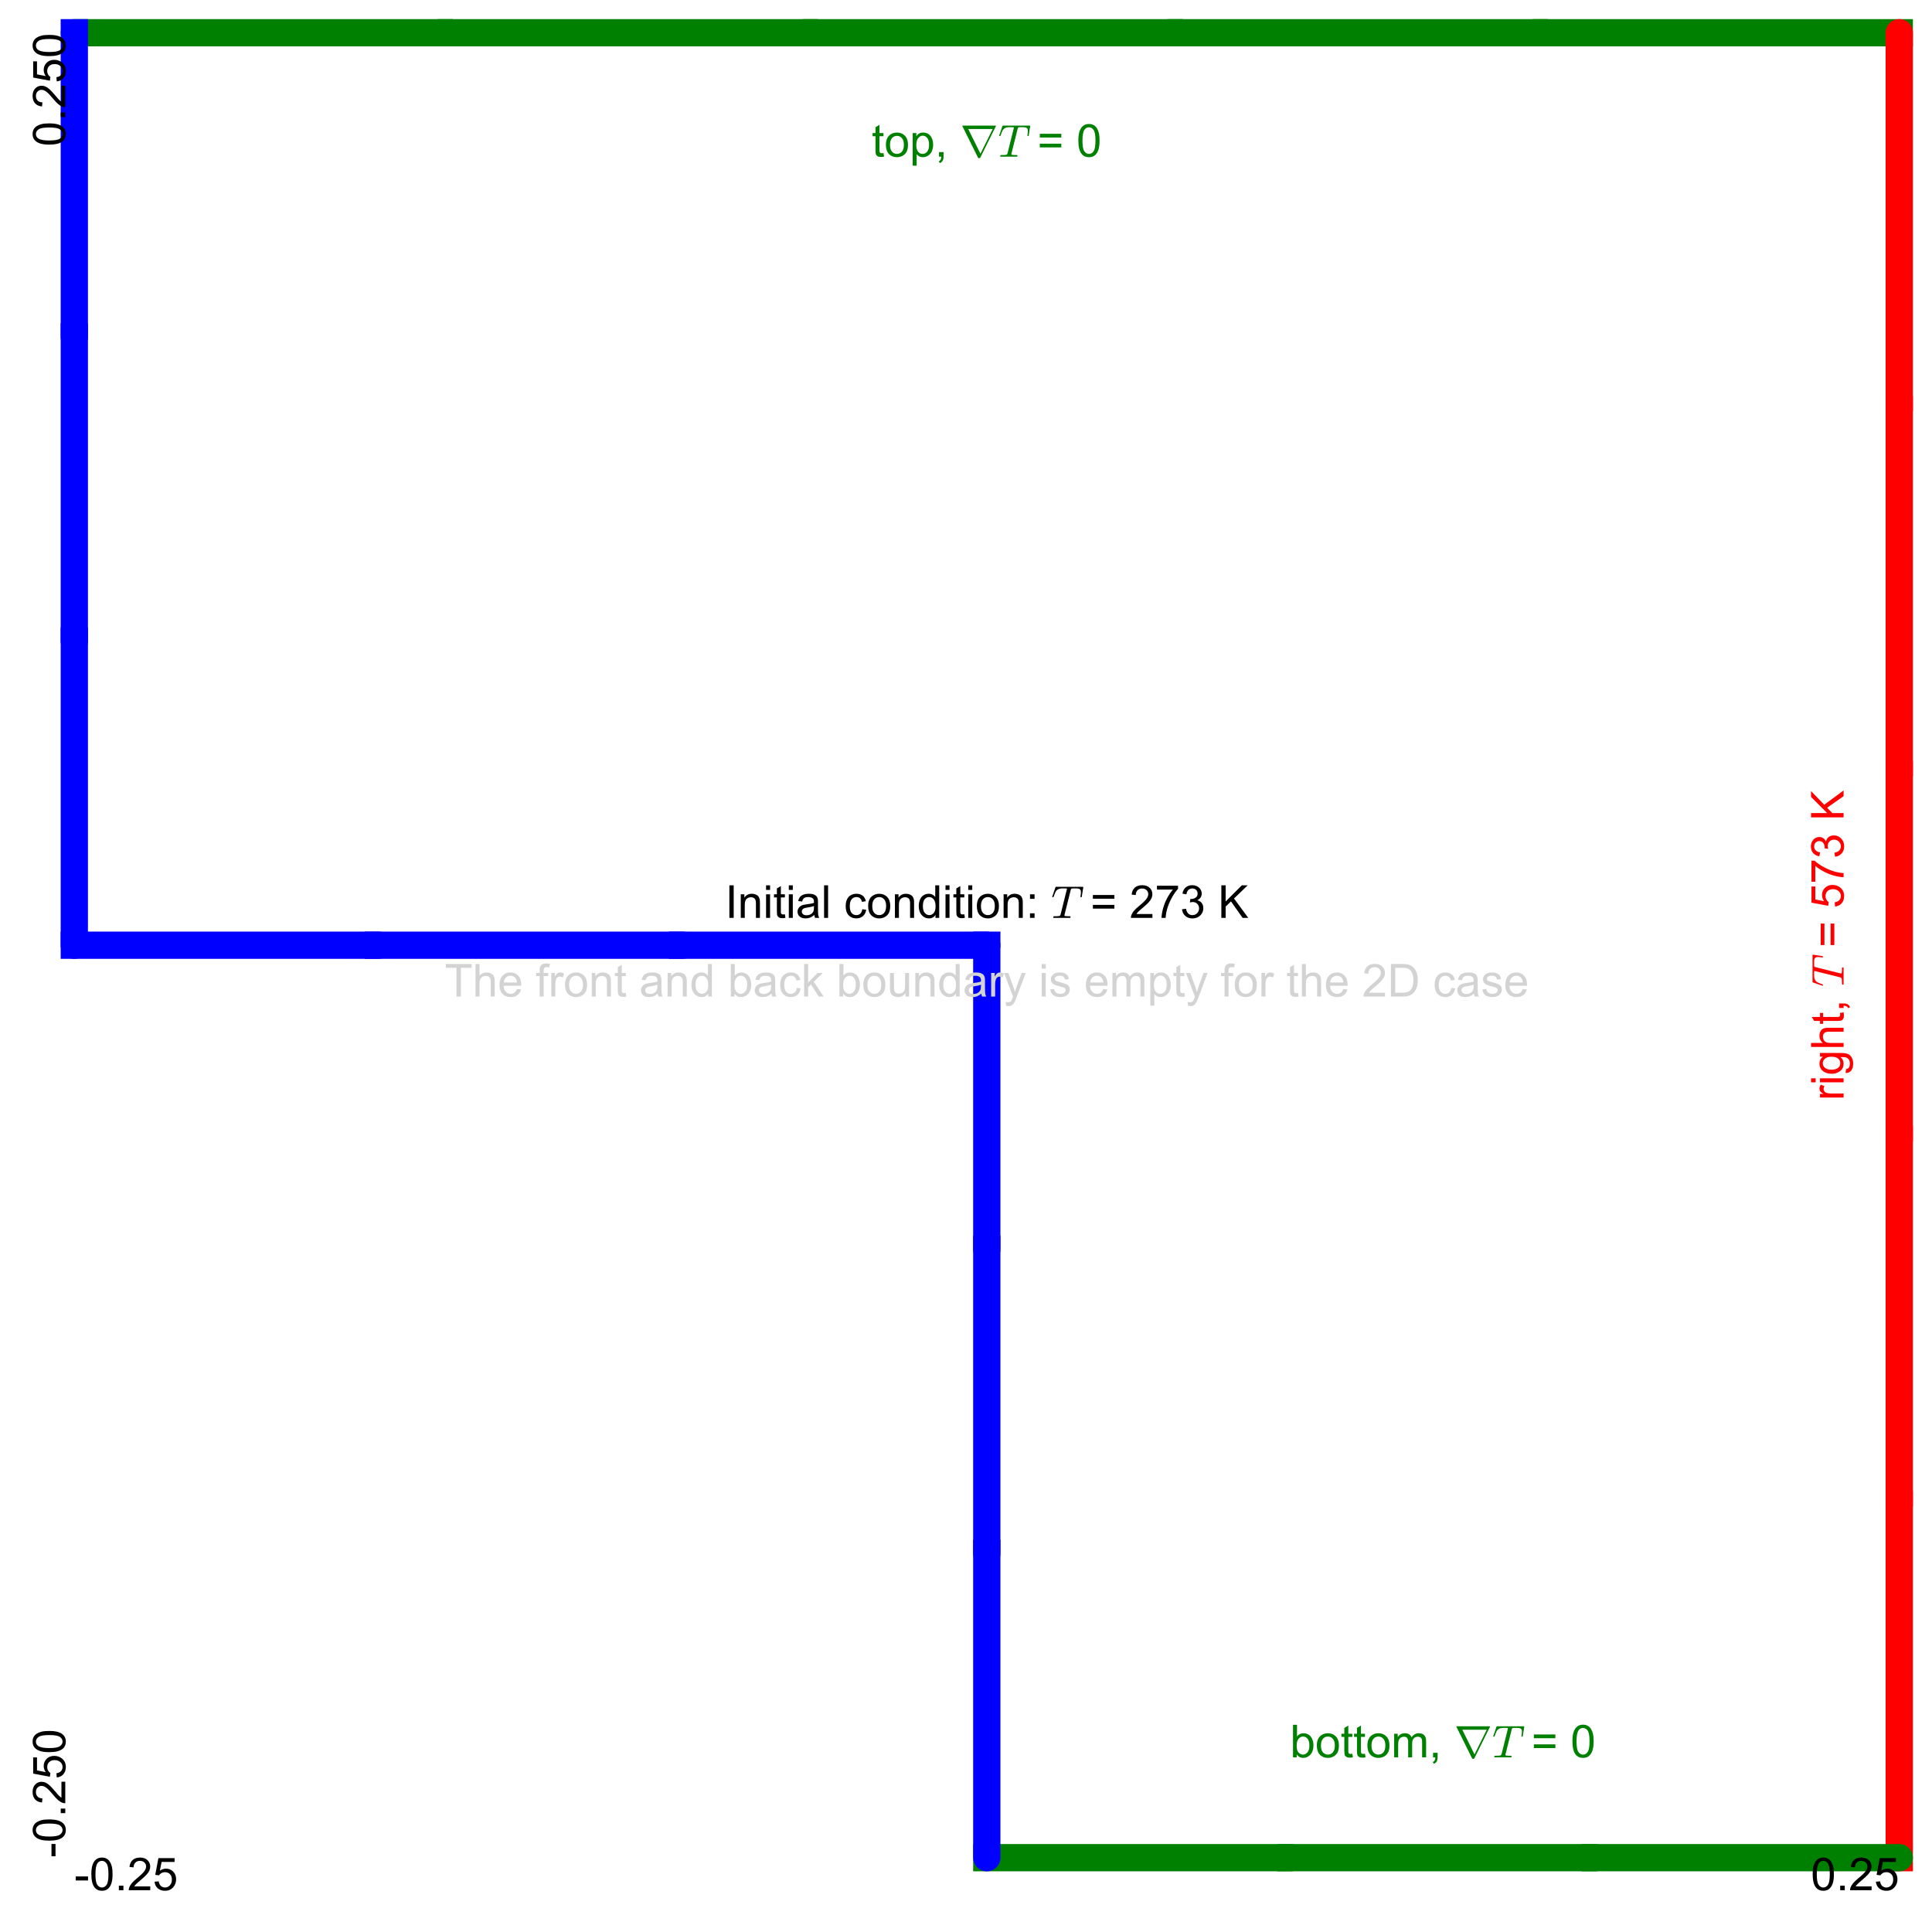
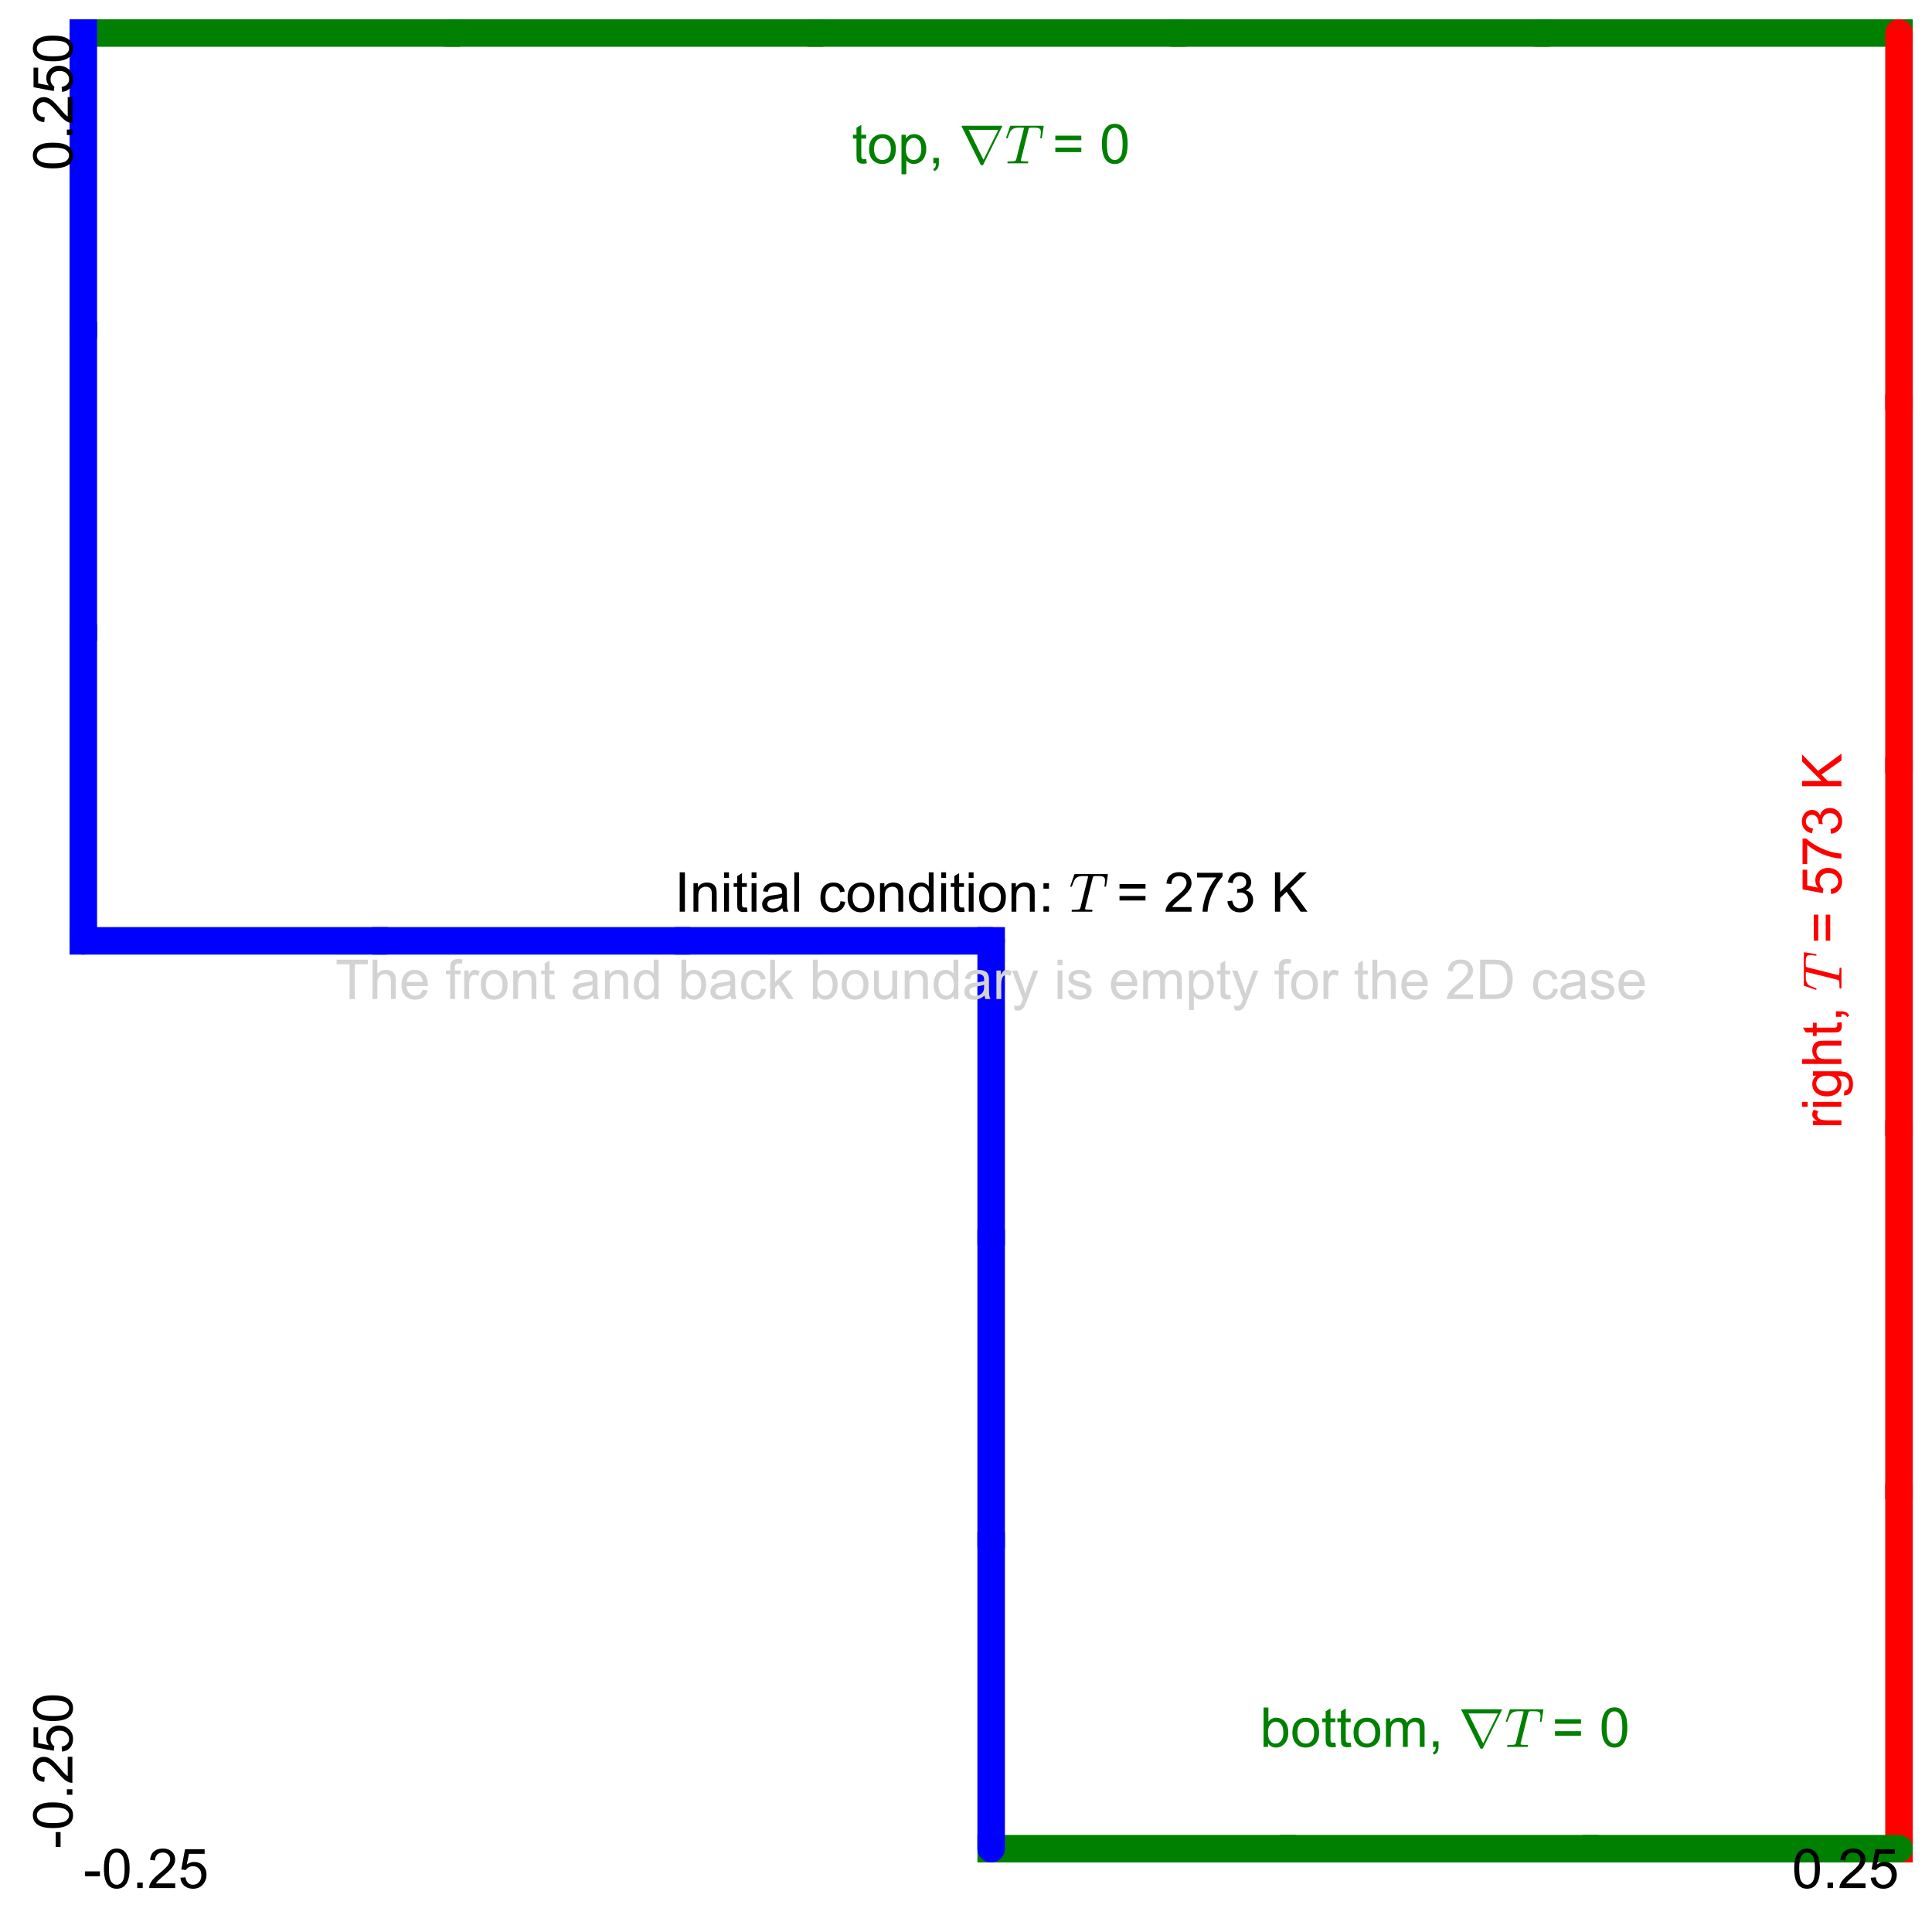
- <svg xmlns="http://www.w3.org/2000/svg" xmlns:xlink="http://www.w3.org/1999/xlink" height="424.945pt" version="1.1" viewBox="0 0 424.945 424.945" width="424.945pt">
+ <svg xmlns="http://www.w3.org/2000/svg" xmlns:xlink="http://www.w3.org/1999/xlink" height="421.454pt" version="1.1" viewBox="0 0 421.454 421.454" width="421.454pt">
  <defs>
    <style type="text/css">*{stroke-linecap:butt;stroke-linejoin:round;}</style>
  </defs>
  <g id="figure_1">
    <g id="patch_1">
-       <path d="M 0 424.945  L 424.945 424.945  L 424.945 0  L 0 0  z " style="fill:none;" />
+       <path d="M 0 421.454  L 421.454 421.454  L 421.454 0  L 0 0  z " style="fill:none;" />
    </g>
    <g id="axes_1">
      <g id="line2d_1">
-         <path d="M 257.185 7.2  L 176.905 7.2  L 176.905 7.2  L 257.185 7.2  " style="fill:none;stroke:#008000;stroke-linecap:square;stroke-width:6;" />
+         <path d="M 255.822 7.2  L 176.606 7.2  L 176.606 7.2  L 255.822 7.2  " style="fill:none;stroke:#008000;stroke-linecap:square;stroke-width:6;" />
      </g>
      <g id="line2d_2">
-         <path d="M 176.905 7.2  L 96.625 7.2  L 96.625 7.2  L 176.905 7.2  " style="fill:none;stroke:#008000;stroke-linecap:square;stroke-width:6;" />
+         <path d="M 176.606 7.2  L 97.39 7.2  L 97.39 7.2  L 176.606 7.2  " style="fill:none;stroke:#008000;stroke-linecap:square;stroke-width:6;" />
      </g>
      <g id="line2d_3">
-         <path d="M 337.465 7.2  L 257.185 7.2  L 257.185 7.2  L 337.465 7.2  " style="fill:none;stroke:#008000;stroke-linecap:square;stroke-width:6;" />
+         <path d="M 335.038 7.2  L 255.822 7.2  L 255.822 7.2  L 335.038 7.2  " style="fill:none;stroke:#008000;stroke-linecap:square;stroke-width:6;" />
      </g>
      <g id="line2d_4">
-         <path d="M 417.745 7.2  L 337.465 7.2  L 337.465 7.2  L 417.745 7.2  " style="fill:none;stroke:#008000;stroke-linecap:square;stroke-width:6;" />
+         <path d="M 414.254 7.2  L 335.038 7.2  L 335.038 7.2  L 414.254 7.2  " style="fill:none;stroke:#008000;stroke-linecap:square;stroke-width:6;" />
      </g>
      <g id="line2d_5">
-         <path d="M 96.625 7.2  L 16.345 7.2  L 16.345 7.2  L 96.625 7.2  " style="fill:none;stroke:#008000;stroke-linecap:square;stroke-width:6;" />
+         <path d="M 97.39 7.2  L 18.174 7.2  L 18.174 7.2  L 97.39 7.2  " style="fill:none;stroke:#008000;stroke-linecap:square;stroke-width:6;" />
      </g>
      <g id="line2d_6">
-         <path d="M 417.745 167.76  L 417.745 87.48  L 417.745 87.48  L 417.745 167.76  " style="fill:none;stroke:#ff0000;stroke-linecap:square;stroke-width:6;" />
+         <path d="M 414.254 165.632  L 414.254 86.416  L 414.254 86.416  L 414.254 165.632  " style="fill:none;stroke:#ff0000;stroke-linecap:square;stroke-width:6;" />
      </g>
      <g id="line2d_7">
-         <path d="M 417.745 328.32  L 417.745 248.04  L 417.745 248.04  L 417.745 328.32  " style="fill:none;stroke:#ff0000;stroke-linecap:square;stroke-width:6;" />
+         <path d="M 414.254 324.064  L 414.254 244.848  L 414.254 244.848  L 414.254 324.064  " style="fill:none;stroke:#ff0000;stroke-linecap:square;stroke-width:6;" />
      </g>
      <g id="line2d_8">
-         <path d="M 417.745 248.04  L 417.745 167.76  L 417.745 167.76  L 417.745 248.04  " style="fill:none;stroke:#ff0000;stroke-linecap:square;stroke-width:6;" />
+         <path d="M 414.254 244.848  L 414.254 165.632  L 414.254 165.632  L 414.254 244.848  " style="fill:none;stroke:#ff0000;stroke-linecap:square;stroke-width:6;" />
      </g>
      <g id="line2d_9">
-         <path d="M 417.745 87.48  L 417.745 7.2  L 417.745 7.2  L 417.745 87.48  " style="fill:none;stroke:#ff0000;stroke-linecap:square;stroke-width:6;" />
+         <path d="M 414.254 86.416  L 414.254 7.2  L 414.254 7.2  L 414.254 86.416  " style="fill:none;stroke:#ff0000;stroke-linecap:square;stroke-width:6;" />
      </g>
      <g id="line2d_10">
-         <path d="M 417.745 408.6  L 417.745 328.32  L 417.745 328.32  L 417.745 408.6  " style="fill:none;stroke:#ff0000;stroke-linecap:square;stroke-width:6;" />
+         <path d="M 414.254 403.28  L 414.254 324.064  L 414.254 324.064  L 414.254 403.28  " style="fill:none;stroke:#ff0000;stroke-linecap:square;stroke-width:6;" />
      </g>
      <g id="line2d_11">
-         <path d="M 283.945 408.6  L 350.846 408.6  L 350.846 408.6  L 283.945 408.6  " style="fill:none;stroke:#008000;stroke-linecap:square;stroke-width:6;" />
+         <path d="M 282.228 403.28  L 348.241 403.28  L 348.241 403.28  L 282.228 403.28  " style="fill:none;stroke:#008000;stroke-linecap:square;stroke-width:6;" />
      </g>
      <g id="line2d_12">
-         <path d="M 217.045 408.6  L 283.945 408.6  L 283.945 408.6  L 217.045 408.6  " style="fill:none;stroke:#008000;stroke-linecap:square;stroke-width:6;" />
+         <path d="M 216.214 403.28  L 282.228 403.28  L 282.228 403.28  L 216.214 403.28  " style="fill:none;stroke:#008000;stroke-linecap:square;stroke-width:6;" />
      </g>
      <g id="line2d_13">
-         <path d="M 350.846 408.6  L 417.745 408.6  L 417.745 408.6  L 350.846 408.6  " style="fill:none;stroke:#008000;stroke-linecap:square;stroke-width:6;" />
+         <path d="M 348.241 403.28  L 414.254 403.28  L 414.254 403.28  L 348.241 403.28  " style="fill:none;stroke:#008000;stroke-linecap:square;stroke-width:6;" />
      </g>
      <g id="line2d_14">
-         <path d="M 83.245 207.9  L 150.145 207.9  L 150.145 207.9  L 83.245 207.9  " style="fill:none;stroke:#0000ff;stroke-linecap:square;stroke-width:6;" />
+         <path d="M 84.187 205.24  L 150.201 205.24  L 150.201 205.24  L 84.187 205.24  " style="fill:none;stroke:#0000ff;stroke-linecap:square;stroke-width:6;" />
      </g>
      <g id="line2d_15">
-         <path d="M 150.145 207.9  L 217.045 207.9  L 217.045 207.9  L 150.145 207.9  " style="fill:none;stroke:#0000ff;stroke-linecap:square;stroke-width:6;" />
+         <path d="M 150.201 205.24  L 216.214 205.24  L 216.214 205.24  L 150.201 205.24  " style="fill:none;stroke:#0000ff;stroke-linecap:square;stroke-width:6;" />
      </g>
      <g id="line2d_16">
-         <path d="M 217.045 274.8  L 217.045 341.7  L 217.045 341.7  L 217.045 274.8  " style="fill:none;stroke:#0000ff;stroke-linecap:square;stroke-width:6;" />
+         <path d="M 216.214 271.253  L 216.214 337.267  L 216.214 337.267  L 216.214 271.253  " style="fill:none;stroke:#0000ff;stroke-linecap:square;stroke-width:6;" />
      </g>
      <g id="line2d_17">
-         <path d="M 217.045 207.9  L 217.045 274.8  L 217.045 274.8  L 217.045 207.9  " style="fill:none;stroke:#0000ff;stroke-linecap:square;stroke-width:6;" />
+         <path d="M 216.214 205.24  L 216.214 271.253  L 216.214 271.253  L 216.214 205.24  " style="fill:none;stroke:#0000ff;stroke-linecap:square;stroke-width:6;" />
      </g>
      <g id="line2d_18">
-         <path d="M 16.345 74.1  L 16.345 141  L 16.345 141  L 16.345 74.1  " style="fill:none;stroke:#0000ff;stroke-linecap:square;stroke-width:6;" />
+         <path d="M 18.174 73.213  L 18.174 139.227  L 18.174 139.227  L 18.174 73.213  " style="fill:none;stroke:#0000ff;stroke-linecap:square;stroke-width:6;" />
      </g>
      <g id="line2d_19">
-         <path d="M 217.045 341.7  L 217.045 408.6  L 217.045 408.6  L 217.045 341.7  " style="fill:none;stroke:#0000ff;stroke-linecap:square;stroke-width:6;" />
+         <path d="M 216.214 337.267  L 216.214 403.28  L 216.214 403.28  L 216.214 337.267  " style="fill:none;stroke:#0000ff;stroke-linecap:square;stroke-width:6;" />
      </g>
      <g id="line2d_20">
-         <path d="M 16.345 207.9  L 83.245 207.9  L 83.245 207.9  L 16.345 207.9  " style="fill:none;stroke:#0000ff;stroke-linecap:square;stroke-width:6;" />
+         <path d="M 18.174 205.24  L 84.187 205.24  L 84.187 205.24  L 18.174 205.24  " style="fill:none;stroke:#0000ff;stroke-linecap:square;stroke-width:6;" />
      </g>
      <g id="line2d_21">
-         <path d="M 16.345 141  L 16.345 207.9  L 16.345 207.9  L 16.345 141  " style="fill:none;stroke:#0000ff;stroke-linecap:square;stroke-width:6;" />
+         <path d="M 18.174 139.227  L 18.174 205.24  L 18.174 205.24  L 18.174 139.227  " style="fill:none;stroke:#0000ff;stroke-linecap:square;stroke-width:6;" />
      </g>
      <g id="line2d_22">
-         <path d="M 16.345 7.2  L 16.345 74.1  L 16.345 74.1  L 16.345 7.2  " style="fill:none;stroke:#0000ff;stroke-linecap:square;stroke-width:6;" />
+         <path d="M 18.174 7.2  L 18.174 73.213  L 18.174 73.213  L 18.174 7.2  " style="fill:none;stroke:#0000ff;stroke-linecap:square;stroke-width:6;" />
      </g>
      <g id="text_1">
-         <g style="fill:#008000;" transform="translate(191.7453 34.47)scale(0.1 -0.1)">
+         <g style="fill:#008000;" transform="translate(185.8544 35.644)scale(0.12 -0.12)">
          <defs>
            <path d="M 25.781 7.859  L 27.047 0.094  Q 23.344 -0.688 20.406 -0.688  Q 15.625 -0.688 12.984 0.828  Q 10.359 2.344 9.281 4.812  Q 8.203 7.281 8.203 15.188  L 8.203 45.016  L 1.766 45.016  L 1.766 51.859  L 8.203 51.859  L 8.203 64.703  L 16.938 69.969  L 16.938 51.859  L 25.781 51.859  L 25.781 45.016  L 16.938 45.016  L 16.938 14.703  Q 16.938 10.938 17.406 9.859  Q 17.875 8.797 18.922 8.156  Q 19.969 7.516 21.922 7.516  Q 23.391 7.516 25.781 7.859  z " id="ArialMT-116" />
            <path d="M 3.328 25.922  Q 3.328 40.328 11.328 47.266  Q 18.016 53.031 27.641 53.031  Q 38.328 53.031 45.109 46.016  Q 51.906 39.016 51.906 26.656  Q 51.906 16.656 48.906 10.906  Q 45.906 5.172 40.156 2  Q 34.422 -1.172 27.641 -1.172  Q 16.75 -1.172 10.031 5.812  Q 3.328 12.797 3.328 25.922  z M 12.359 25.922  Q 12.359 15.969 16.703 11.016  Q 21.047 6.062 27.641 6.062  Q 34.188 6.062 38.531 11.031  Q 42.875 16.016 42.875 26.219  Q 42.875 35.844 38.5 40.797  Q 34.125 45.75 27.641 45.75  Q 21.047 45.75 16.703 40.812  Q 12.359 35.891 12.359 25.922  z " id="ArialMT-111" />
            <path d="M 6.594 -19.875  L 6.594 51.859  L 14.594 51.859  L 14.594 45.125  Q 17.438 49.078 21 51.047  Q 24.562 53.031 29.641 53.031  Q 36.281 53.031 41.359 49.609  Q 46.438 46.188 49.016 39.953  Q 51.609 33.734 51.609 26.312  Q 51.609 18.359 48.75 11.984  Q 45.906 5.609 40.453 2.219  Q 35.016 -1.172 29 -1.172  Q 24.609 -1.172 21.109 0.688  Q 17.625 2.547 15.375 5.375  L 15.375 -19.875  z M 14.547 25.641  Q 14.547 15.625 18.594 10.844  Q 22.656 6.062 28.422 6.062  Q 34.281 6.062 38.453 11.016  Q 42.625 15.969 42.625 26.375  Q 42.625 36.281 38.547 41.203  Q 34.469 46.141 28.812 46.141  Q 23.188 46.141 18.859 40.891  Q 14.547 35.641 14.547 25.641  z " id="ArialMT-112" />
            <path d="M 8.891 0  L 8.891 10.016  L 18.891 10.016  L 18.891 0  Q 18.891 -5.516 16.938 -8.906  Q 14.984 -12.312 10.75 -14.156  L 8.297 -10.406  Q 11.078 -9.188 12.391 -6.812  Q 13.719 -4.438 13.875 0  z " id="ArialMT-44" />
            <path id="ArialMT-32" />
            <path d="M 39.109 -2.203  L 4.688 67.188  Q 4.688 67.281 4.656 67.359  Q 4.641 67.438 4.594 67.484  Q 4.594 68.312 5.422 68.312  L 77.781 68.312  Q 78.609 68.312 78.609 67.484  Q 78.609 67.391 78.578 67.328  Q 78.562 67.281 78.516 67.188  L 44.094 -2.203  Q 43.609 -3.328 42.281 -3.328  L 40.922 -3.328  Q 39.594 -3.328 39.109 -2.203  z M 44.484 6.5  L 71.391 60.797  L 17.578 60.797  z " id="Cmsy10-114" />
            <path d="M 4.594 1.312  Q 4.641 1.562 4.812 2.188  Q 4.984 2.828 5.25 3.172  Q 5.516 3.516 6 3.516  Q 14.594 3.516 17.391 4  Q 20.062 4.688 20.609 6.891  L 34.281 61.812  Q 34.719 63.031 34.719 64.016  Q 34.719 64.797 31.203 64.797  L 25.391 64.797  Q 18.703 64.797 15.062 62.734  Q 11.422 60.688 9.719 57.312  Q 8.016 53.953 5.328 46.297  Q 4.984 45.406 4.297 45.406  L 3.422 45.406  Q 2.391 45.406 2.391 46.688  L 9.516 67.391  Q 9.719 68.312 10.5 68.312  L 69.578 68.312  Q 70.609 68.312 70.609 67  L 67.281 46.297  Q 67.281 46 66.938 45.703  Q 66.609 45.406 66.312 45.406  L 65.375 45.406  Q 64.406 45.406 64.406 46.688  Q 65.484 53.766 65.484 56.688  Q 65.484 60.203 64.016 62  Q 62.547 63.812 60.203 64.297  Q 57.859 64.797 54.109 64.797  L 48.188 64.797  Q 45.516 64.797 44.578 64.297  Q 43.656 63.812 43.016 61.375  L 29.297 6.5  Q 29.25 6.297 29.219 6.094  Q 29.203 5.906 29.109 5.609  Q 29.109 4.344 30.609 4  Q 33.203 3.516 41.703 3.516  Q 42.672 3.516 42.672 2.203  Q 42.328 0.781 42.125 0.391  Q 41.938 0 41.016 0  L 5.609 0  Q 4.594 0 4.594 1.312  z " id="Cmmi10-84" />
            <path d="M 52.828 42.094  L 5.562 42.094  L 5.562 50.297  L 52.828 50.297  z M 52.828 20.359  L 5.562 20.359  L 5.562 28.562  L 52.828 28.562  z " id="ArialMT-61" />
            <path d="M 4.156 35.297  Q 4.156 48 6.766 55.734  Q 9.375 63.484 14.516 67.672  Q 19.672 71.875 27.484 71.875  Q 33.25 71.875 37.594 69.547  Q 41.938 67.234 44.766 62.859  Q 47.609 58.5 49.219 52.219  Q 50.828 45.953 50.828 35.297  Q 50.828 22.703 48.234 14.969  Q 45.656 7.234 40.5 3  Q 35.359 -1.219 27.484 -1.219  Q 17.141 -1.219 11.234 6.203  Q 4.156 15.141 4.156 35.297  z M 13.188 35.297  Q 13.188 17.672 17.312 11.828  Q 21.438 6 27.484 6  Q 33.547 6 37.672 11.859  Q 41.797 17.719 41.797 35.297  Q 41.797 52.984 37.672 58.781  Q 33.547 64.594 27.391 64.594  Q 21.344 64.594 17.719 59.469  Q 13.188 52.938 13.188 35.297  z " id="ArialMT-48" />
          </defs>
          <use transform="translate(0 0.125)" xlink:href="#ArialMT-116" />
          <use transform="translate(27.7832 0.125)" xlink:href="#ArialMT-111" />
          <use transform="translate(83.39844 0.125)" xlink:href="#ArialMT-112" />
          <use transform="translate(139.0137 0.125)" xlink:href="#ArialMT-44" />
          <use transform="translate(166.7969 0.125)" xlink:href="#ArialMT-32" />
          <use transform="translate(194.5801 0.125)" xlink:href="#Cmsy10-114" />
          <use transform="translate(277.8809 0.125)" xlink:href="#Cmmi10-84" />
          <use transform="translate(336.2793 0.125)" xlink:href="#ArialMT-32" />
          <use transform="translate(364.0625 0.125)" xlink:href="#ArialMT-61" />
          <use transform="translate(422.4609 0.125)" xlink:href="#ArialMT-32" />
          <use transform="translate(450.2441 0.125)" xlink:href="#ArialMT-48" />
        </g>
      </g>
      <g id="text_2">
-         <g style="fill:#ff0000;" transform="translate(405.5103 242.05)rotate(-90)scale(0.1 -0.1)">
+         <g style="fill:#ff0000;" transform="translate(401.7124 246.22)rotate(-90)scale(0.12 -0.12)">
          <defs>
            <path d="M 6.5 0  L 6.5 51.859  L 14.406 51.859  L 14.406 44  Q 17.438 49.516 20 51.266  Q 22.562 53.031 25.641 53.031  Q 30.078 53.031 34.672 50.203  L 31.641 42.047  Q 28.422 43.953 25.203 43.953  Q 22.312 43.953 20.016 42.219  Q 17.719 40.484 16.75 37.406  Q 15.281 32.719 15.281 27.156  L 15.281 0  z " id="ArialMT-114" />
            <path d="M 6.641 61.469  L 6.641 71.578  L 15.438 71.578  L 15.438 61.469  z M 6.641 0  L 6.641 51.859  L 15.438 51.859  L 15.438 0  z " id="ArialMT-105" />
            <path d="M 4.984 -4.297  L 13.531 -5.562  Q 14.062 -9.516 16.5 -11.328  Q 19.781 -13.766 25.438 -13.766  Q 31.547 -13.766 34.859 -11.328  Q 38.188 -8.891 39.359 -4.5  Q 40.047 -1.812 39.984 6.781  Q 34.234 0 25.641 0  Q 14.938 0 9.078 7.719  Q 3.219 15.438 3.219 26.219  Q 3.219 33.641 5.906 39.906  Q 8.594 46.188 13.688 49.609  Q 18.797 53.031 25.688 53.031  Q 34.859 53.031 40.828 45.609  L 40.828 51.859  L 48.922 51.859  L 48.922 7.031  Q 48.922 -5.078 46.453 -10.125  Q 44 -15.188 38.641 -18.109  Q 33.297 -21.047 25.484 -21.047  Q 16.219 -21.047 10.5 -16.875  Q 4.781 -12.703 4.984 -4.297  z M 12.25 26.859  Q 12.25 16.656 16.297 11.969  Q 20.359 7.281 26.469 7.281  Q 32.516 7.281 36.609 11.938  Q 40.719 16.609 40.719 26.562  Q 40.719 36.078 36.5 40.906  Q 32.281 45.75 26.312 45.75  Q 20.453 45.75 16.344 40.984  Q 12.25 36.234 12.25 26.859  z " id="ArialMT-103" />
            <path d="M 6.594 0  L 6.594 71.578  L 15.375 71.578  L 15.375 45.906  Q 21.531 53.031 30.906 53.031  Q 36.672 53.031 40.922 50.75  Q 45.172 48.484 47 44.484  Q 48.828 40.484 48.828 32.859  L 48.828 0  L 40.047 0  L 40.047 32.859  Q 40.047 39.453 37.188 42.453  Q 34.328 45.453 29.109 45.453  Q 25.203 45.453 21.75 43.422  Q 18.312 41.406 16.844 37.938  Q 15.375 34.469 15.375 28.375  L 15.375 0  z " id="ArialMT-104" />
            <path d="M 4.156 18.75  L 13.375 19.531  Q 14.406 12.797 18.141 9.391  Q 21.875 6 27.156 6  Q 33.5 6 37.891 10.781  Q 42.281 15.578 42.281 23.484  Q 42.281 31 38.062 35.344  Q 33.844 39.703 27 39.703  Q 22.75 39.703 19.328 37.766  Q 15.922 35.844 13.969 32.766  L 5.719 33.844  L 12.641 70.609  L 48.25 70.609  L 48.25 62.203  L 19.672 62.203  L 15.828 42.969  Q 22.266 47.469 29.344 47.469  Q 38.719 47.469 45.156 40.969  Q 51.609 34.469 51.609 24.266  Q 51.609 14.547 45.953 7.469  Q 39.062 -1.219 27.156 -1.219  Q 17.391 -1.219 11.203 4.25  Q 5.031 9.719 4.156 18.75  z " id="ArialMT-53" />
            <path d="M 4.734 62.203  L 4.734 70.656  L 51.078 70.656  L 51.078 63.812  Q 44.234 56.547 37.516 44.484  Q 30.812 32.422 27.156 19.672  Q 24.516 10.688 23.781 0  L 14.75 0  Q 14.891 8.453 18.062 20.406  Q 21.234 32.375 27.172 43.484  Q 33.109 54.594 39.797 62.203  z " id="ArialMT-55" />
            <path d="M 4.203 18.891  L 12.984 20.062  Q 14.5 12.594 18.141 9.297  Q 21.781 6 27 6  Q 33.203 6 37.469 10.297  Q 41.75 14.594 41.75 20.953  Q 41.75 27 37.797 30.922  Q 33.844 34.859 27.734 34.859  Q 25.25 34.859 21.531 33.891  L 22.516 41.609  Q 23.391 41.5 23.922 41.5  Q 29.547 41.5 34.031 44.422  Q 38.531 47.359 38.531 53.469  Q 38.531 58.297 35.25 61.469  Q 31.984 64.656 26.812 64.656  Q 21.688 64.656 18.266 61.422  Q 14.844 58.203 13.875 51.766  L 5.078 53.328  Q 6.688 62.156 12.391 67.016  Q 18.109 71.875 26.609 71.875  Q 32.469 71.875 37.391 69.359  Q 42.328 66.844 44.938 62.5  Q 47.562 58.156 47.562 53.266  Q 47.562 48.641 45.062 44.828  Q 42.578 41.016 37.703 38.766  Q 44.047 37.312 47.562 32.688  Q 51.078 28.078 51.078 21.141  Q 51.078 11.766 44.234 5.25  Q 37.406 -1.266 26.953 -1.266  Q 17.531 -1.266 11.297 4.344  Q 5.078 9.969 4.203 18.891  z " id="ArialMT-51" />
            <path d="M 7.328 0  L 7.328 71.578  L 16.797 71.578  L 16.797 36.078  L 52.344 71.578  L 65.188 71.578  L 35.156 42.578  L 66.5 0  L 54 0  L 28.516 36.234  L 16.797 24.812  L 16.797 0  z " id="ArialMT-75" />
          </defs>
          <use transform="translate(0 0.125)" xlink:href="#ArialMT-114" />
          <use transform="translate(33.30078 0.125)" xlink:href="#ArialMT-105" />
          <use transform="translate(55.51758 0.125)" xlink:href="#ArialMT-103" />
          <use transform="translate(111.1328 0.125)" xlink:href="#ArialMT-104" />
          <use transform="translate(166.748 0.125)" xlink:href="#ArialMT-116" />
          <use transform="translate(194.5312 0.125)" xlink:href="#ArialMT-44" />
          <use transform="translate(222.3145 0.125)" xlink:href="#ArialMT-32" />
          <use transform="translate(250.0977 0.125)" xlink:href="#Cmmi10-84" />
          <use transform="translate(308.4961 0.125)" xlink:href="#ArialMT-32" />
          <use transform="translate(336.2793 0.125)" xlink:href="#ArialMT-61" />
          <use transform="translate(394.6777 0.125)" xlink:href="#ArialMT-32" />
          <use transform="translate(422.4609 0.125)" xlink:href="#ArialMT-53" />
          <use transform="translate(476.3262 0.125)" xlink:href="#ArialMT-55" />
          <use transform="translate(531.9414 0.125)" xlink:href="#ArialMT-51" />
          <use transform="translate(587.5566 0.125)" xlink:href="#ArialMT-32" />
          <use transform="translate(615.3398 0.125)" xlink:href="#ArialMT-75" />
        </g>
      </g>
      <g id="text_3">
-         <g style="fill:#008000;" transform="translate(283.7454 386.5425)scale(0.1 -0.1)">
+         <g style="fill:#008000;" transform="translate(274.8545 381.091)scale(0.12 -0.12)">
          <defs>
            <path d="M 14.703 0  L 6.547 0  L 6.547 71.578  L 15.328 71.578  L 15.328 46.047  Q 20.906 53.031 29.547 53.031  Q 34.328 53.031 38.594 51.094  Q 42.875 49.172 45.625 45.672  Q 48.391 42.188 49.953 37.25  Q 51.516 32.328 51.516 26.703  Q 51.516 13.375 44.922 6.094  Q 38.328 -1.172 29.109 -1.172  Q 19.922 -1.172 14.703 6.5  z M 14.594 26.312  Q 14.594 17 17.141 12.844  Q 21.297 6.062 28.375 6.062  Q 34.125 6.062 38.328 11.062  Q 42.531 16.062 42.531 25.984  Q 42.531 36.141 38.5 40.969  Q 34.469 45.797 28.766 45.797  Q 23 45.797 18.797 40.797  Q 14.594 35.797 14.594 26.312  z " id="ArialMT-98" />
            <path d="M 6.594 0  L 6.594 51.859  L 14.453 51.859  L 14.453 44.578  Q 16.891 48.391 20.938 50.703  Q 25 53.031 30.172 53.031  Q 35.938 53.031 39.625 50.641  Q 43.312 48.25 44.828 43.953  Q 50.984 53.031 60.844 53.031  Q 68.562 53.031 72.703 48.75  Q 76.859 44.484 76.859 35.594  L 76.859 0  L 68.109 0  L 68.109 32.672  Q 68.109 37.938 67.25 40.25  Q 66.406 42.578 64.156 43.984  Q 61.922 45.406 58.891 45.406  Q 53.422 45.406 49.797 41.766  Q 46.188 38.141 46.188 30.125  L 46.188 0  L 37.406 0  L 37.406 33.688  Q 37.406 39.547 35.25 42.469  Q 33.109 45.406 28.219 45.406  Q 24.516 45.406 21.359 43.453  Q 18.219 41.5 16.797 37.734  Q 15.375 33.984 15.375 26.906  L 15.375 0  z " id="ArialMT-109" />
          </defs>
          <use transform="translate(0 0.125)" xlink:href="#ArialMT-98" />
          <use transform="translate(55.61523 0.125)" xlink:href="#ArialMT-111" />
          <use transform="translate(111.2305 0.125)" xlink:href="#ArialMT-116" />
          <use transform="translate(139.0137 0.125)" xlink:href="#ArialMT-116" />
          <use transform="translate(166.7969 0.125)" xlink:href="#ArialMT-111" />
          <use transform="translate(222.4121 0.125)" xlink:href="#ArialMT-109" />
          <use transform="translate(305.7129 0.125)" xlink:href="#ArialMT-44" />
          <use transform="translate(333.4961 0.125)" xlink:href="#ArialMT-32" />
          <use transform="translate(361.2793 0.125)" xlink:href="#Cmsy10-114" />
          <use transform="translate(444.5801 0.125)" xlink:href="#Cmmi10-84" />
          <use transform="translate(502.9785 0.125)" xlink:href="#ArialMT-32" />
          <use transform="translate(530.7617 0.125)" xlink:href="#ArialMT-61" />
          <use transform="translate(589.1602 0.125)" xlink:href="#ArialMT-32" />
          <use transform="translate(616.9434 0.125)" xlink:href="#ArialMT-48" />
        </g>
      </g>
      <g id="text_4">
-         <g transform="translate(159.4953 201.8985)scale(0.1 -0.1)">
+         <g transform="translate(147.1544 198.8942)scale(0.12 -0.12)">
          <defs>
            <path d="M 9.328 0  L 9.328 71.578  L 18.797 71.578  L 18.797 0  z " id="ArialMT-73" />
            <path d="M 6.594 0  L 6.594 51.859  L 14.5 51.859  L 14.5 44.484  Q 20.219 53.031 31 53.031  Q 35.688 53.031 39.625 51.344  Q 43.562 49.656 45.516 46.922  Q 47.469 44.188 48.25 40.438  Q 48.734 37.984 48.734 31.891  L 48.734 0  L 39.938 0  L 39.938 31.547  Q 39.938 36.922 38.906 39.578  Q 37.891 42.234 35.281 43.812  Q 32.672 45.406 29.156 45.406  Q 23.531 45.406 19.453 41.844  Q 15.375 38.281 15.375 28.328  L 15.375 0  z " id="ArialMT-110" />
            <path d="M 40.438 6.391  Q 35.547 2.25 31.031 0.531  Q 26.516 -1.172 21.344 -1.172  Q 12.797 -1.172 8.203 3  Q 3.609 7.172 3.609 13.672  Q 3.609 17.484 5.344 20.625  Q 7.078 23.781 9.891 25.688  Q 12.703 27.594 16.219 28.562  Q 18.797 29.25 24.031 29.891  Q 34.672 31.156 39.703 32.906  Q 39.75 34.719 39.75 35.203  Q 39.75 40.578 37.25 42.781  Q 33.891 45.75 27.25 45.75  Q 21.047 45.75 18.094 43.578  Q 15.141 41.406 13.719 35.891  L 5.125 37.062  Q 6.297 42.578 8.984 45.969  Q 11.672 49.359 16.75 51.188  Q 21.828 53.031 28.516 53.031  Q 35.156 53.031 39.297 51.469  Q 43.453 49.906 45.406 47.531  Q 47.359 45.172 48.141 41.547  Q 48.578 39.312 48.578 33.453  L 48.578 21.734  Q 48.578 9.469 49.141 6.219  Q 49.703 2.984 51.375 0  L 42.188 0  Q 40.828 2.734 40.438 6.391  z M 39.703 26.031  Q 34.906 24.078 25.344 22.703  Q 19.922 21.922 17.672 20.938  Q 15.438 19.969 14.203 18.094  Q 12.984 16.219 12.984 13.922  Q 12.984 10.406 15.641 8.062  Q 18.312 5.719 23.438 5.719  Q 28.516 5.719 32.469 7.938  Q 36.422 10.156 38.281 14.016  Q 39.703 17 39.703 22.797  z " id="ArialMT-97" />
            <path d="M 6.391 0  L 6.391 71.578  L 15.188 71.578  L 15.188 0  z " id="ArialMT-108" />
            <path d="M 40.438 19  L 49.078 17.875  Q 47.656 8.938 41.812 3.875  Q 35.984 -1.172 27.484 -1.172  Q 16.844 -1.172 10.375 5.781  Q 3.906 12.75 3.906 25.734  Q 3.906 34.125 6.688 40.422  Q 9.469 46.734 15.156 49.875  Q 20.844 53.031 27.547 53.031  Q 35.984 53.031 41.359 48.75  Q 46.734 44.484 48.25 36.625  L 39.703 35.297  Q 38.484 40.531 35.375 43.156  Q 32.281 45.797 27.875 45.797  Q 21.234 45.797 17.078 41.031  Q 12.938 36.281 12.938 25.984  Q 12.938 15.531 16.938 10.797  Q 20.953 6.062 27.391 6.062  Q 32.562 6.062 36.031 9.234  Q 39.5 12.406 40.438 19  z " id="ArialMT-99" />
            <path d="M 40.234 0  L 40.234 6.547  Q 35.297 -1.172 25.734 -1.172  Q 19.531 -1.172 14.328 2.25  Q 9.125 5.672 6.266 11.797  Q 3.422 17.922 3.422 25.875  Q 3.422 33.641 6 39.969  Q 8.594 46.297 13.766 49.656  Q 18.953 53.031 25.344 53.031  Q 30.031 53.031 33.688 51.047  Q 37.359 49.078 39.656 45.906  L 39.656 71.578  L 48.391 71.578  L 48.391 0  z M 12.453 25.875  Q 12.453 15.922 16.641 10.984  Q 20.844 6.062 26.562 6.062  Q 32.328 6.062 36.344 10.766  Q 40.375 15.484 40.375 25.141  Q 40.375 35.797 36.266 40.766  Q 32.172 45.75 26.172 45.75  Q 20.312 45.75 16.375 40.969  Q 12.453 36.188 12.453 25.875  z " id="ArialMT-100" />
            <path d="M 9.031 41.844  L 9.031 51.859  L 19.047 51.859  L 19.047 41.844  z M 9.031 0  L 9.031 10.016  L 19.047 10.016  L 19.047 0  z " id="ArialMT-58" />
            <path d="M 50.344 8.453  L 50.344 0  L 3.031 0  Q 2.938 3.172 4.047 6.109  Q 5.859 10.938 9.828 15.625  Q 13.812 20.312 21.344 26.469  Q 33.016 36.031 37.109 41.625  Q 41.219 47.219 41.219 52.203  Q 41.219 57.422 37.469 61  Q 33.734 64.594 27.734 64.594  Q 21.391 64.594 17.578 60.781  Q 13.766 56.984 13.719 50.25  L 4.688 51.172  Q 5.609 61.281 11.656 66.578  Q 17.719 71.875 27.938 71.875  Q 38.234 71.875 44.234 66.156  Q 50.25 60.453 50.25 52  Q 50.25 47.703 48.484 43.547  Q 46.734 39.406 42.656 34.812  Q 38.578 30.219 29.109 22.219  Q 21.188 15.578 18.938 13.203  Q 16.703 10.844 15.234 8.453  z " id="ArialMT-50" />
          </defs>
          <use transform="translate(0 0.125)" xlink:href="#ArialMT-73" />
          <use transform="translate(27.7832 0.125)" xlink:href="#ArialMT-110" />
          <use transform="translate(83.39844 0.125)" xlink:href="#ArialMT-105" />
          <use transform="translate(105.6152 0.125)" xlink:href="#ArialMT-116" />
          <use transform="translate(133.3984 0.125)" xlink:href="#ArialMT-105" />
          <use transform="translate(155.6152 0.125)" xlink:href="#ArialMT-97" />
          <use transform="translate(211.2305 0.125)" xlink:href="#ArialMT-108" />
          <use transform="translate(233.4473 0.125)" xlink:href="#ArialMT-32" />
          <use transform="translate(261.2305 0.125)" xlink:href="#ArialMT-99" />
          <use transform="translate(311.2305 0.125)" xlink:href="#ArialMT-111" />
          <use transform="translate(366.8457 0.125)" xlink:href="#ArialMT-110" />
          <use transform="translate(422.4609 0.125)" xlink:href="#ArialMT-100" />
          <use transform="translate(478.0762 0.125)" xlink:href="#ArialMT-105" />
          <use transform="translate(500.293 0.125)" xlink:href="#ArialMT-116" />
          <use transform="translate(528.0762 0.125)" xlink:href="#ArialMT-105" />
          <use transform="translate(550.293 0.125)" xlink:href="#ArialMT-111" />
          <use transform="translate(605.9082 0.125)" xlink:href="#ArialMT-110" />
          <use transform="translate(661.5234 0.125)" xlink:href="#ArialMT-58" />
          <use transform="translate(689.3066 0.125)" xlink:href="#ArialMT-32" />
          <use transform="translate(717.0898 0.125)" xlink:href="#Cmmi10-84" />
          <use transform="translate(775.4883 0.125)" xlink:href="#ArialMT-32" />
          <use transform="translate(803.2715 0.125)" xlink:href="#ArialMT-61" />
          <use transform="translate(861.6699 0.125)" xlink:href="#ArialMT-32" />
          <use transform="translate(889.4531 0.125)" xlink:href="#ArialMT-50" />
          <use transform="translate(945.0684 0.125)" xlink:href="#ArialMT-55" />
          <use transform="translate(1000.684 0.125)" xlink:href="#ArialMT-51" />
          <use transform="translate(1056.299 0.125)" xlink:href="#ArialMT-32" />
          <use transform="translate(1084.082 0.125)" xlink:href="#ArialMT-75" />
        </g>
      </g>
      <g id="text_5">
-         <g style="fill:#d3d3d3;" transform="translate(97.82344 219.1937)scale(0.1 -0.1)">
+         <g style="fill:#d3d3d3;" transform="translate(73.14812 217.9364)scale(0.12 -0.12)">
          <defs>
            <path d="M 25.922 0  L 25.922 63.141  L 2.344 63.141  L 2.344 71.578  L 59.078 71.578  L 59.078 63.141  L 35.406 63.141  L 35.406 0  z " id="ArialMT-84" />
            <path d="M 42.094 16.703  L 51.172 15.578  Q 49.031 7.625 43.219 3.219  Q 37.406 -1.172 28.375 -1.172  Q 17 -1.172 10.328 5.828  Q 3.656 12.844 3.656 25.484  Q 3.656 38.578 10.391 45.797  Q 17.141 53.031 27.875 53.031  Q 38.281 53.031 44.875 45.953  Q 51.469 38.875 51.469 26.031  Q 51.469 25.25 51.422 23.688  L 12.75 23.688  Q 13.234 15.141 17.578 10.594  Q 21.922 6.062 28.422 6.062  Q 33.25 6.062 36.672 8.594  Q 40.094 11.141 42.094 16.703  z M 13.234 30.906  L 42.188 30.906  Q 41.609 37.453 38.875 40.719  Q 34.672 45.797 27.984 45.797  Q 21.922 45.797 17.797 41.75  Q 13.672 37.703 13.234 30.906  z " id="ArialMT-101" />
            <path d="M 8.688 0  L 8.688 45.016  L 0.922 45.016  L 0.922 51.859  L 8.688 51.859  L 8.688 57.375  Q 8.688 62.594 9.625 65.141  Q 10.891 68.562 14.078 70.672  Q 17.281 72.797 23.047 72.797  Q 26.766 72.797 31.25 71.922  L 29.938 64.266  Q 27.203 64.75 24.75 64.75  Q 20.75 64.75 19.094 63.031  Q 17.438 61.328 17.438 56.641  L 17.438 51.859  L 27.547 51.859  L 27.547 45.016  L 17.438 45.016  L 17.438 0  z " id="ArialMT-102" />
            <path d="M 6.641 0  L 6.641 71.578  L 15.438 71.578  L 15.438 30.766  L 36.234 51.859  L 47.609 51.859  L 27.781 32.625  L 49.609 0  L 38.766 0  L 21.625 26.516  L 15.438 20.562  L 15.438 0  z " id="ArialMT-107" />
            <path d="M 40.578 0  L 40.578 7.625  Q 34.516 -1.172 24.125 -1.172  Q 19.531 -1.172 15.547 0.578  Q 11.578 2.344 9.641 5  Q 7.719 7.672 6.938 11.531  Q 6.391 14.109 6.391 19.734  L 6.391 51.859  L 15.188 51.859  L 15.188 23.094  Q 15.188 16.219 15.719 13.812  Q 16.547 10.359 19.234 8.375  Q 21.922 6.391 25.875 6.391  Q 29.828 6.391 33.297 8.422  Q 36.766 10.453 38.203 13.938  Q 39.656 17.438 39.656 24.078  L 39.656 51.859  L 48.438 51.859  L 48.438 0  z " id="ArialMT-117" />
            <path d="M 6.203 -19.969  L 5.219 -11.719  Q 8.109 -12.5 10.25 -12.5  Q 13.188 -12.5 14.938 -11.516  Q 16.703 -10.547 17.828 -8.797  Q 18.656 -7.469 20.516 -2.25  Q 20.75 -1.516 21.297 -0.094  L 1.609 51.859  L 11.078 51.859  L 21.875 21.828  Q 23.969 16.109 25.641 9.812  Q 27.156 15.875 29.25 21.625  L 40.328 51.859  L 49.125 51.859  L 29.391 -0.875  Q 26.219 -9.422 24.469 -12.641  Q 22.125 -17 19.094 -19.016  Q 16.062 -21.047 11.859 -21.047  Q 9.328 -21.047 6.203 -19.969  z " id="ArialMT-121" />
            <path d="M 3.078 15.484  L 11.766 16.844  Q 12.5 11.625 15.844 8.844  Q 19.188 6.062 25.203 6.062  Q 31.25 6.062 34.172 8.516  Q 37.109 10.984 37.109 14.312  Q 37.109 17.281 34.516 19  Q 32.719 20.172 25.531 21.969  Q 15.875 24.422 12.141 26.203  Q 8.406 27.984 6.469 31.125  Q 4.547 34.281 4.547 38.094  Q 4.547 41.547 6.125 44.5  Q 7.719 47.469 10.453 49.422  Q 12.5 50.922 16.031 51.969  Q 19.578 53.031 23.641 53.031  Q 29.734 53.031 34.344 51.266  Q 38.969 49.516 41.156 46.5  Q 43.359 43.5 44.188 38.484  L 35.594 37.312  Q 35.016 41.312 32.203 43.547  Q 29.391 45.797 24.266 45.797  Q 18.219 45.797 15.625 43.797  Q 13.031 41.797 13.031 39.109  Q 13.031 37.406 14.109 36.031  Q 15.188 34.625 17.484 33.688  Q 18.797 33.203 25.25 31.453  Q 34.578 28.953 38.25 27.359  Q 41.938 25.781 44.031 22.75  Q 46.141 19.734 46.141 15.234  Q 46.141 10.844 43.578 6.953  Q 41.016 3.078 36.172 0.953  Q 31.344 -1.172 25.25 -1.172  Q 15.141 -1.172 9.844 3.031  Q 4.547 7.234 3.078 15.484  z " id="ArialMT-115" />
            <path d="M 7.719 0  L 7.719 71.578  L 32.375 71.578  Q 40.719 71.578 45.125 70.562  Q 51.266 69.141 55.609 65.438  Q 61.281 60.641 64.078 53.188  Q 66.891 45.75 66.891 36.188  Q 66.891 28.031 64.984 21.734  Q 63.094 15.438 60.109 11.297  Q 57.125 7.172 53.578 4.797  Q 50.047 2.438 45.047 1.219  Q 40.047 0 33.547 0  z M 17.188 8.453  L 32.469 8.453  Q 39.547 8.453 43.578 9.766  Q 47.609 11.078 50 13.484  Q 53.375 16.844 55.25 22.531  Q 57.125 28.219 57.125 36.328  Q 57.125 47.562 53.438 53.594  Q 49.75 59.625 44.484 61.672  Q 40.672 63.141 32.234 63.141  L 17.188 63.141  z " id="ArialMT-68" />
          </defs>
          <use xlink:href="#ArialMT-84" />
          <use x="61.084" xlink:href="#ArialMT-104" />
          <use x="116.699" xlink:href="#ArialMT-101" />
          <use x="172.314" xlink:href="#ArialMT-32" />
          <use x="200.098" xlink:href="#ArialMT-102" />
          <use x="227.881" xlink:href="#ArialMT-114" />
          <use x="261.182" xlink:href="#ArialMT-111" />
          <use x="316.797" xlink:href="#ArialMT-110" />
          <use x="372.412" xlink:href="#ArialMT-116" />
          <use x="400.195" xlink:href="#ArialMT-32" />
          <use x="427.979" xlink:href="#ArialMT-97" />
          <use x="483.594" xlink:href="#ArialMT-110" />
          <use x="539.209" xlink:href="#ArialMT-100" />
          <use x="594.824" xlink:href="#ArialMT-32" />
          <use x="622.607" xlink:href="#ArialMT-98" />
          <use x="678.223" xlink:href="#ArialMT-97" />
          <use x="733.838" xlink:href="#ArialMT-99" />
          <use x="783.838" xlink:href="#ArialMT-107" />
          <use x="833.838" xlink:href="#ArialMT-32" />
          <use x="861.621" xlink:href="#ArialMT-98" />
          <use x="917.236" xlink:href="#ArialMT-111" />
          <use x="972.852" xlink:href="#ArialMT-117" />
          <use x="1028.467" xlink:href="#ArialMT-110" />
          <use x="1084.082" xlink:href="#ArialMT-100" />
          <use x="1139.697" xlink:href="#ArialMT-97" />
          <use x="1195.312" xlink:href="#ArialMT-114" />
          <use x="1228.613" xlink:href="#ArialMT-121" />
          <use x="1278.613" xlink:href="#ArialMT-32" />
          <use x="1306.396" xlink:href="#ArialMT-105" />
          <use x="1328.613" xlink:href="#ArialMT-115" />
          <use x="1378.613" xlink:href="#ArialMT-32" />
          <use x="1406.396" xlink:href="#ArialMT-101" />
          <use x="1462.012" xlink:href="#ArialMT-109" />
          <use x="1545.312" xlink:href="#ArialMT-112" />
          <use x="1600.928" xlink:href="#ArialMT-116" />
          <use x="1628.711" xlink:href="#ArialMT-121" />
          <use x="1678.711" xlink:href="#ArialMT-32" />
          <use x="1706.494" xlink:href="#ArialMT-102" />
          <use x="1734.277" xlink:href="#ArialMT-111" />
          <use x="1789.893" xlink:href="#ArialMT-114" />
          <use x="1823.193" xlink:href="#ArialMT-32" />
          <use x="1850.977" xlink:href="#ArialMT-116" />
          <use x="1878.76" xlink:href="#ArialMT-104" />
          <use x="1934.375" xlink:href="#ArialMT-101" />
          <use x="1989.99" xlink:href="#ArialMT-32" />
          <use x="2017.773" xlink:href="#ArialMT-50" />
          <use x="2073.389" xlink:href="#ArialMT-68" />
          <use x="2145.605" xlink:href="#ArialMT-32" />
          <use x="2173.389" xlink:href="#ArialMT-99" />
          <use x="2223.389" xlink:href="#ArialMT-97" />
          <use x="2279.004" xlink:href="#ArialMT-115" />
          <use x="2329.004" xlink:href="#ArialMT-101" />
        </g>
      </g>
      <g id="text_6">
-         <g transform="translate(16.34531 415.7578)scale(0.1 -0.1)">
+         <g transform="translate(18.17438 411.8694)scale(0.12 -0.12)">
          <defs>
            <path d="M 3.172 21.484  L 3.172 30.328  L 30.172 30.328  L 30.172 21.484  z " id="ArialMT-45" />
            <path d="M 9.078 0  L 9.078 10.016  L 19.094 10.016  L 19.094 0  z " id="ArialMT-46" />
          </defs>
          <use xlink:href="#ArialMT-45" />
          <use x="33.301" xlink:href="#ArialMT-48" />
          <use x="88.916" xlink:href="#ArialMT-46" />
          <use x="116.699" xlink:href="#ArialMT-50" />
          <use x="172.314" xlink:href="#ArialMT-53" />
        </g>
      </g>
      <g id="text_7">
-         <g transform="translate(398.2844 415.7578)scale(0.1 -0.1)">
+         <g transform="translate(390.9013 411.8694)scale(0.12 -0.12)">
          <use xlink:href="#ArialMT-48" />
          <use x="55.615" xlink:href="#ArialMT-46" />
          <use x="83.398" xlink:href="#ArialMT-50" />
          <use x="139.014" xlink:href="#ArialMT-53" />
        </g>
      </g>
      <g id="text_8">
-         <g transform="translate(14.35781 408.6)rotate(-90)scale(0.1 -0.1)">
+         <g transform="translate(15.78937 403.28)rotate(-90)scale(0.12 -0.12)">
          <use xlink:href="#ArialMT-45" />
          <use x="33.301" xlink:href="#ArialMT-48" />
          <use x="88.916" xlink:href="#ArialMT-46" />
          <use x="116.699" xlink:href="#ArialMT-50" />
          <use x="172.314" xlink:href="#ArialMT-53" />
          <use x="227.93" xlink:href="#ArialMT-48" />
        </g>
      </g>
      <g id="text_9">
-         <g transform="translate(14.35781 32.22187)rotate(-90)scale(0.1 -0.1)">
+         <g transform="translate(15.78937 37.22625)rotate(-90)scale(0.12 -0.12)">
          <use xlink:href="#ArialMT-48" />
          <use x="55.615" xlink:href="#ArialMT-46" />
          <use x="83.398" xlink:href="#ArialMT-50" />
          <use x="139.014" xlink:href="#ArialMT-53" />
          <use x="194.629" xlink:href="#ArialMT-48" />
        </g>
      </g>
    </g>
  </g>
</svg>
